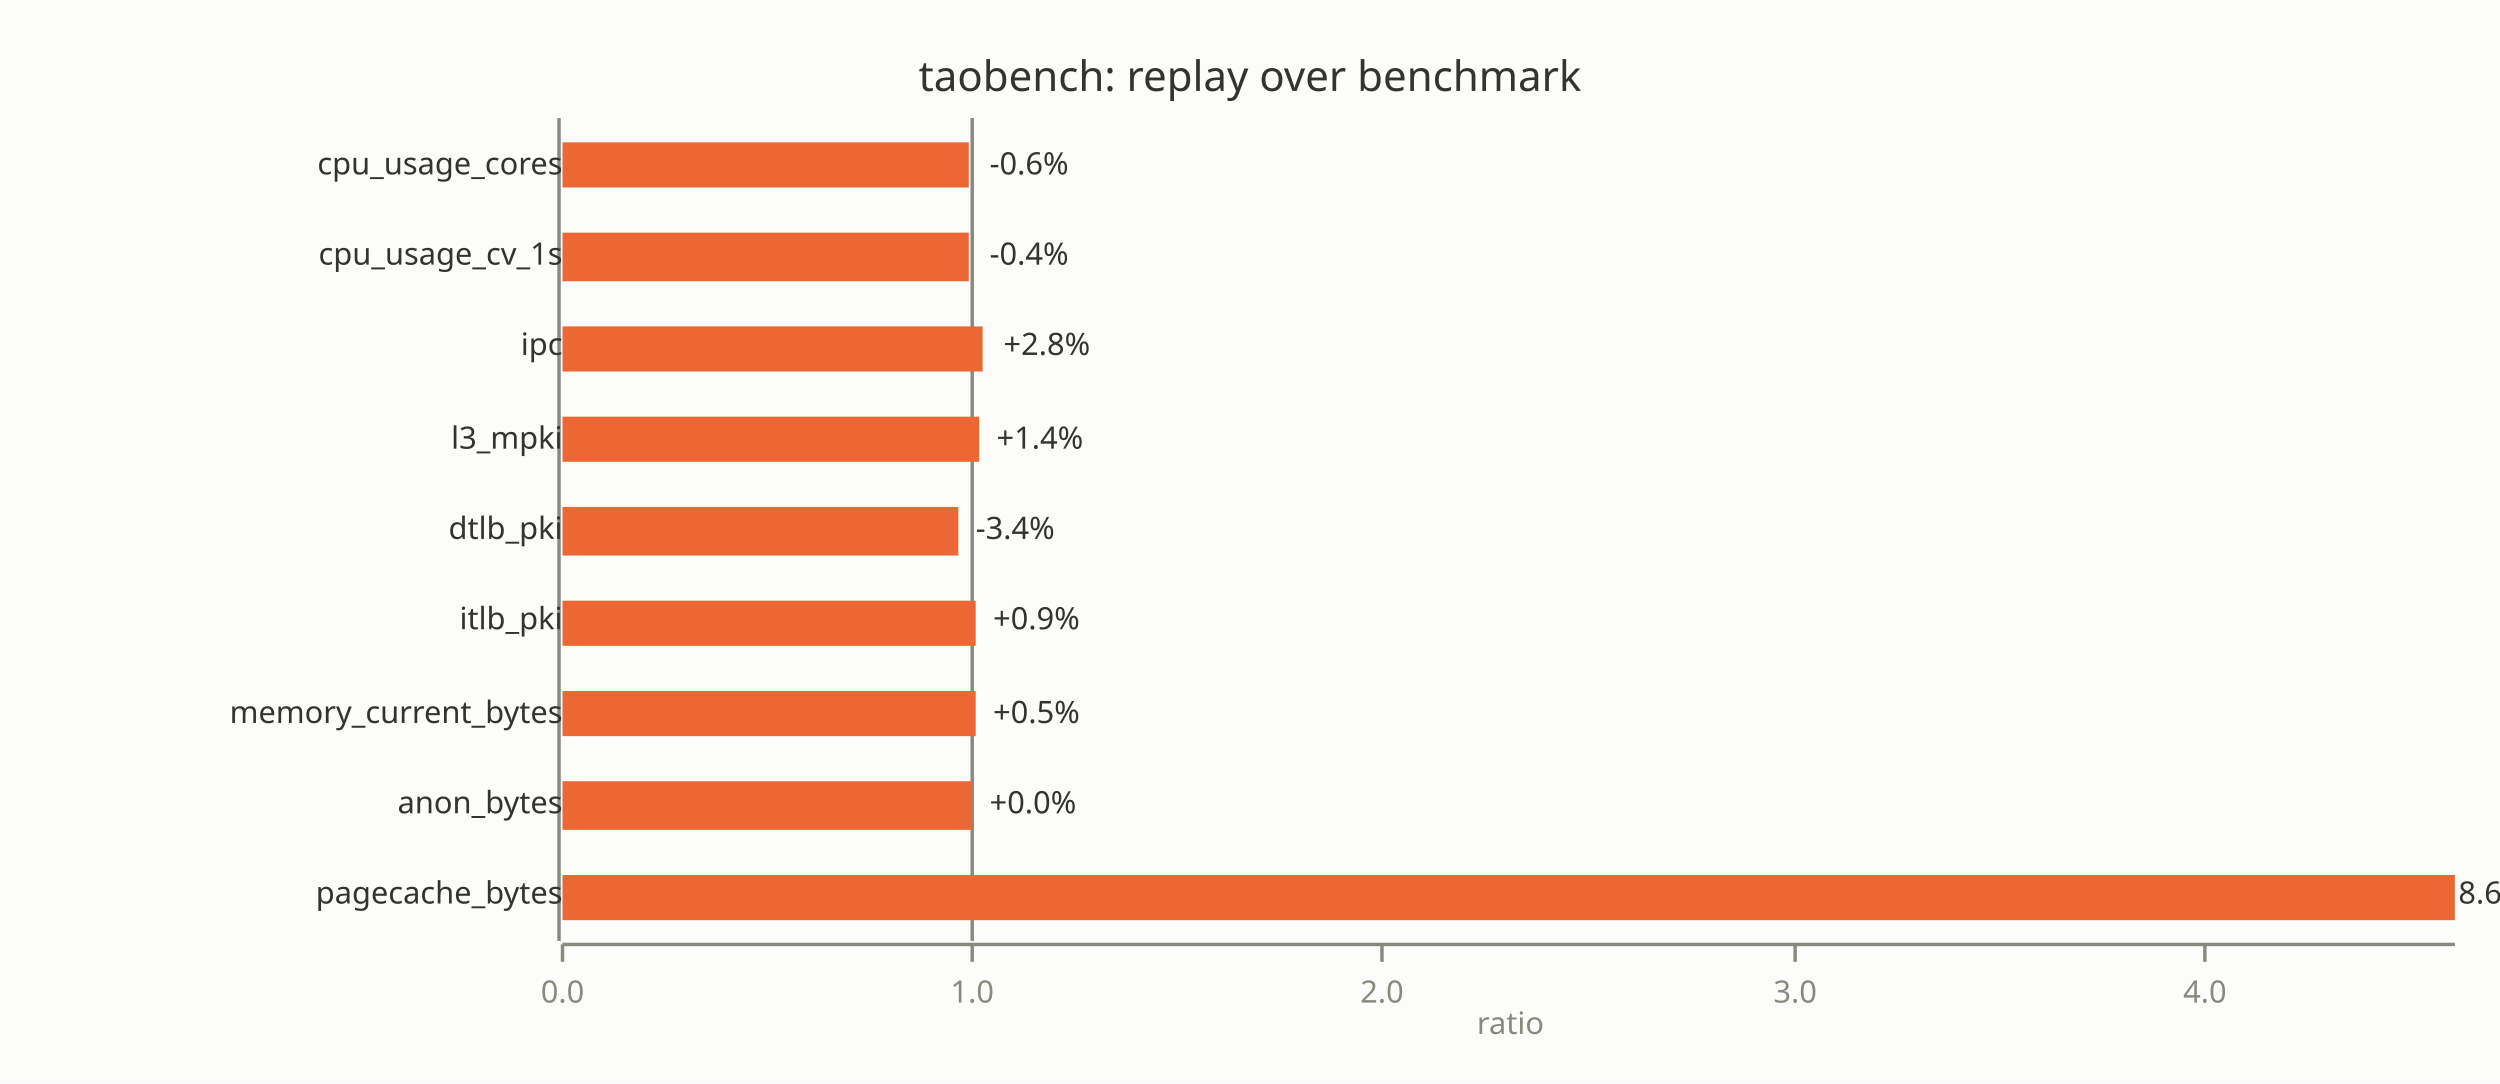
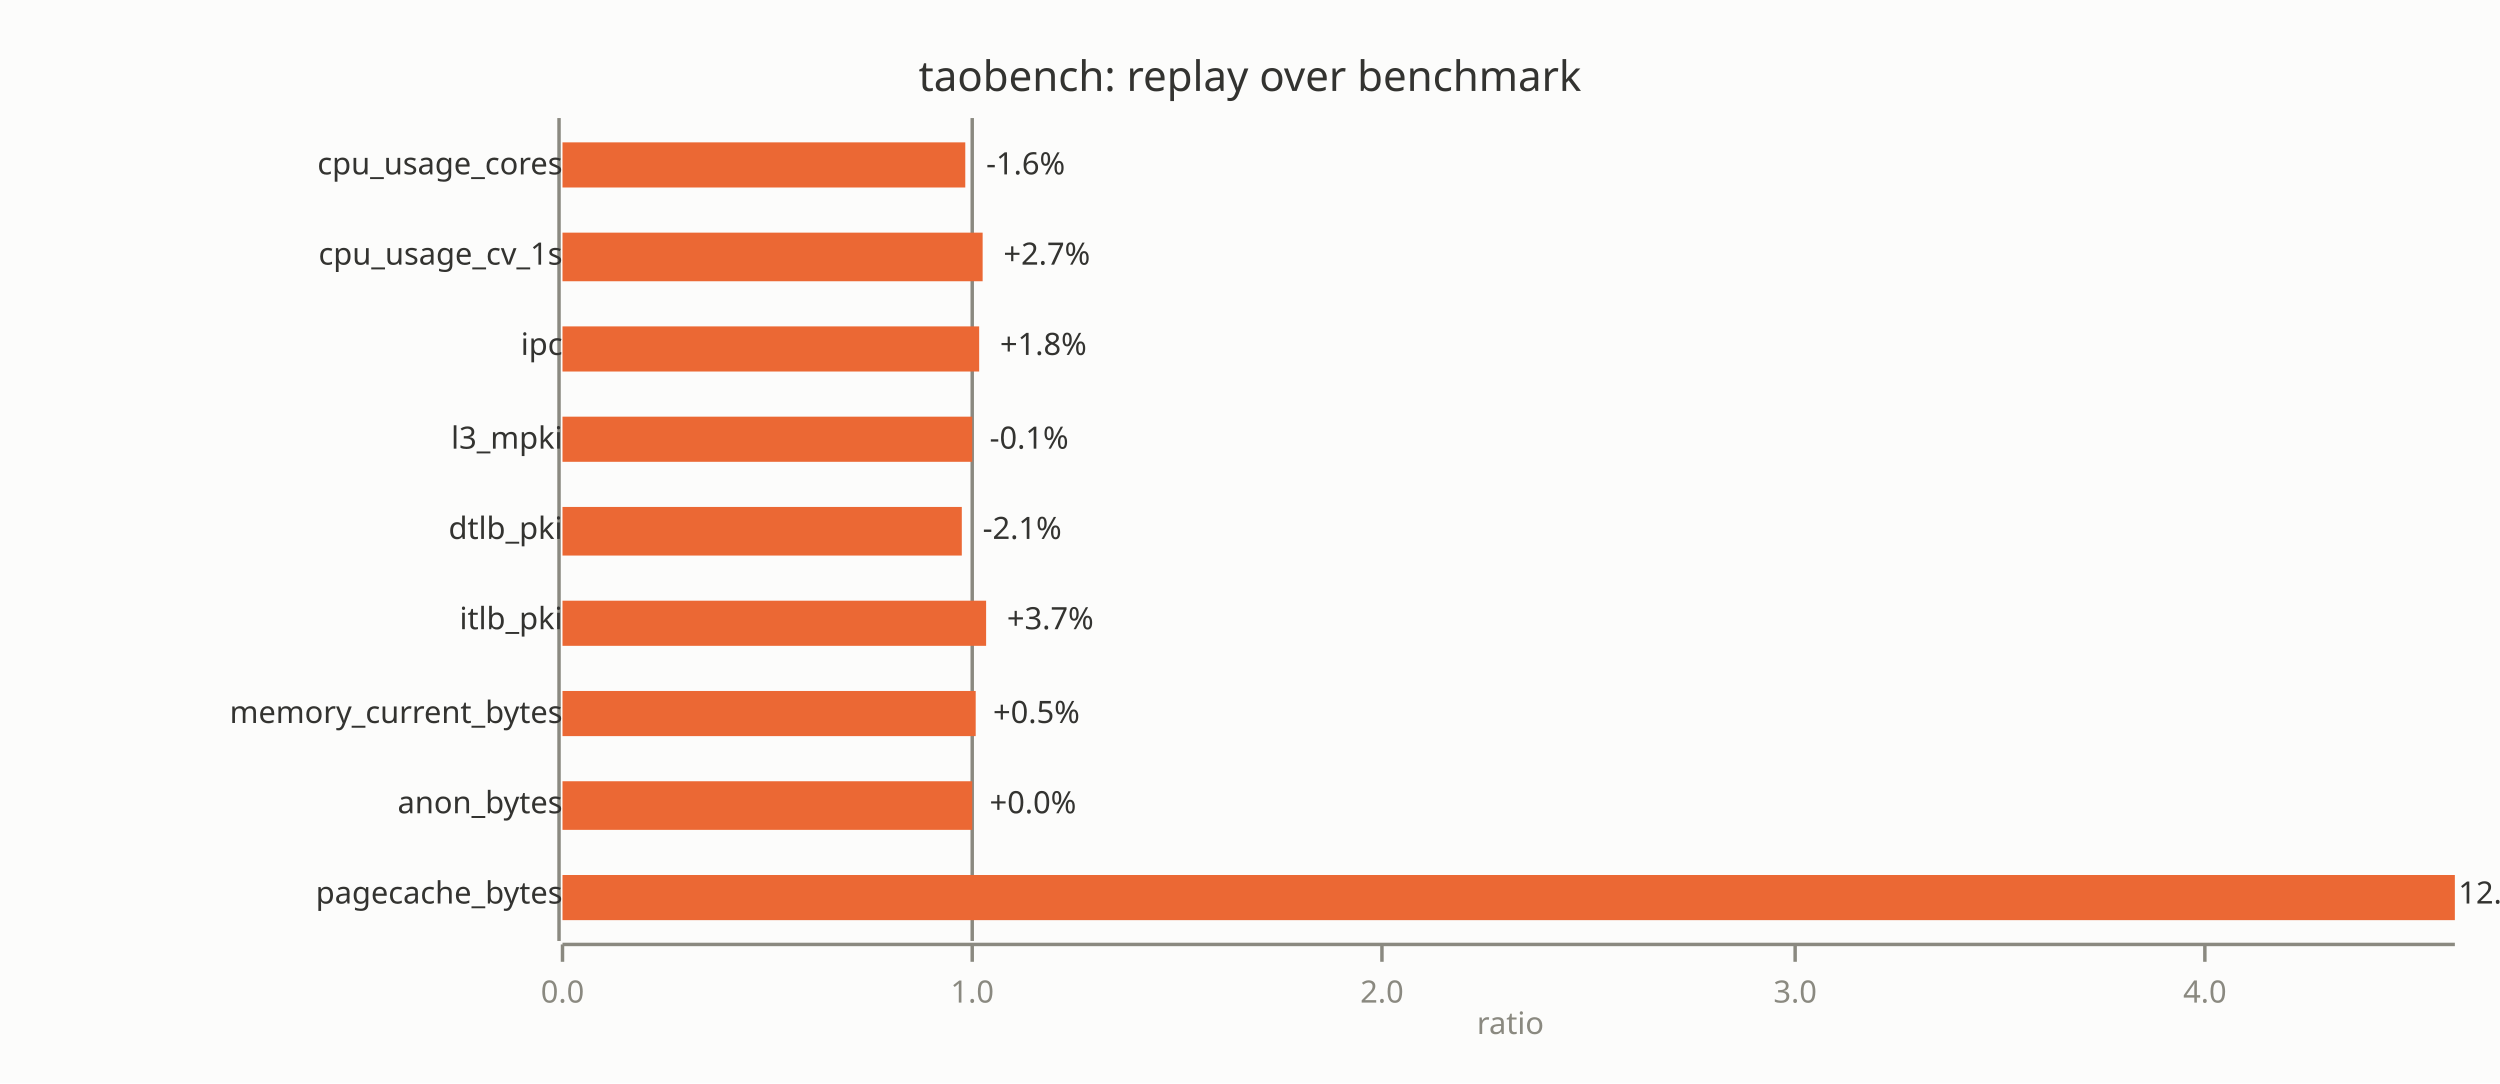
<svg xmlns="http://www.w3.org/2000/svg" width="720" height="312" viewBox="0 0 720 312">
  <rect x="0" y="0" width="720" height="312" opacity="1" fill="#FCFCFB" stroke="none" />
  <text x="360" y="17" dy="0.76em" text-anchor="middle" font-family="sans-serif" font-size="12.097" opacity="1" fill="#333330">
taobench: replay over benchmark
</text>
  <text x="435" y="300" dy="-0.5ex" text-anchor="middle" font-family="sans-serif" font-size="8.871" opacity="1" fill="#8A8980">
ratio
</text>
  <polyline fill="none" opacity="1" stroke="#8A8980" stroke-width="1" points="161,34 161,271 " />
  <polyline fill="none" opacity="1" stroke="#8A8980" stroke-width="1" points="162,272 707,272 " />
  <text x="162" y="282" dy="0.76em" text-anchor="middle" font-family="sans-serif" font-size="8.871" opacity="1" fill="#8A8980">
0.0
</text>
  <polyline fill="none" opacity="1" stroke="#8A8980" stroke-width="1" points="162,272 162,277 " />
  <text x="280" y="282" dy="0.76em" text-anchor="middle" font-family="sans-serif" font-size="8.871" opacity="1" fill="#8A8980">
1.0
</text>
  <polyline fill="none" opacity="1" stroke="#8A8980" stroke-width="1" points="280,272 280,277 " />
  <text x="398" y="282" dy="0.76em" text-anchor="middle" font-family="sans-serif" font-size="8.871" opacity="1" fill="#8A8980">
2.0
</text>
  <polyline fill="none" opacity="1" stroke="#8A8980" stroke-width="1" points="398,272 398,277 " />
  <text x="517" y="282" dy="0.76em" text-anchor="middle" font-family="sans-serif" font-size="8.871" opacity="1" fill="#8A8980">
3.0
</text>
  <polyline fill="none" opacity="1" stroke="#8A8980" stroke-width="1" points="517,272 517,277 " />
  <text x="635" y="282" dy="0.76em" text-anchor="middle" font-family="sans-serif" font-size="8.871" opacity="1" fill="#8A8980">
4.0
</text>
  <polyline fill="none" opacity="1" stroke="#8A8980" stroke-width="1" points="635,272 635,277 " />
  <polyline fill="none" opacity="1" stroke="#8A8980" stroke-width="1" points="280,271 280,34 " />
-   <rect x="162" y="41" width="117" height="13" opacity="1" fill="#EB6834" stroke="none" />
+   <rect x="162" y="41" width="116" height="13" opacity="1" fill="#EB6834" stroke="none" />
  <text x="162" y="48" dy="0.5ex" text-anchor="end" font-family="sans-serif" font-size="8.871" opacity="1" fill="#333330">
cpu_usage_cores
</text>
-   <text x="285" y="48" dy="0.5ex" text-anchor="start" font-family="sans-serif" font-size="8.871" opacity="1" fill="#333330">
- -0.6%
+   <text x="284" y="48" dy="0.5ex" text-anchor="start" font-family="sans-serif" font-size="8.871" opacity="1" fill="#333330">
+ -1.6%
</text>
-   <rect x="162" y="67" width="117" height="14" opacity="1" fill="#EB6834" stroke="none" />
+   <rect x="162" y="67" width="121" height="14" opacity="1" fill="#EB6834" stroke="none" />
  <text x="162" y="74" dy="0.5ex" text-anchor="end" font-family="sans-serif" font-size="8.871" opacity="1" fill="#333330">
cpu_usage_cv_1s
</text>
-   <text x="285" y="74" dy="0.5ex" text-anchor="start" font-family="sans-serif" font-size="8.871" opacity="1" fill="#333330">
- -0.4%
+   <text x="289" y="74" dy="0.5ex" text-anchor="start" font-family="sans-serif" font-size="8.871" opacity="1" fill="#333330">
+ +2.7%
</text>
-   <rect x="162" y="94" width="121" height="13" opacity="1" fill="#EB6834" stroke="none" />
+   <rect x="162" y="94" width="120" height="13" opacity="1" fill="#EB6834" stroke="none" />
  <text x="162" y="100" dy="0.5ex" text-anchor="end" font-family="sans-serif" font-size="8.871" opacity="1" fill="#333330">
ipc
</text>
-   <text x="289" y="100" dy="0.5ex" text-anchor="start" font-family="sans-serif" font-size="8.871" opacity="1" fill="#333330">
- +2.8%
+   <text x="288" y="100" dy="0.5ex" text-anchor="start" font-family="sans-serif" font-size="8.871" opacity="1" fill="#333330">
+ +1.8%
</text>
-   <rect x="162" y="120" width="120" height="13" opacity="1" fill="#EB6834" stroke="none" />
+   <rect x="162" y="120" width="118" height="13" opacity="1" fill="#EB6834" stroke="none" />
  <text x="162" y="127" dy="0.5ex" text-anchor="end" font-family="sans-serif" font-size="8.871" opacity="1" fill="#333330">
l3_mpki
</text>
-   <text x="287" y="127" dy="0.5ex" text-anchor="start" font-family="sans-serif" font-size="8.871" opacity="1" fill="#333330">
- +1.4%
+   <text x="285" y="127" dy="0.5ex" text-anchor="start" font-family="sans-serif" font-size="8.871" opacity="1" fill="#333330">
+ -0.1%
</text>
-   <rect x="162" y="146" width="114" height="14" opacity="1" fill="#EB6834" stroke="none" />
+   <rect x="162" y="146" width="115" height="14" opacity="1" fill="#EB6834" stroke="none" />
  <text x="162" y="153" dy="0.5ex" text-anchor="end" font-family="sans-serif" font-size="8.871" opacity="1" fill="#333330">
dtlb_pki
</text>
-   <text x="281" y="153" dy="0.5ex" text-anchor="start" font-family="sans-serif" font-size="8.871" opacity="1" fill="#333330">
- -3.4%
+   <text x="283" y="153" dy="0.5ex" text-anchor="start" font-family="sans-serif" font-size="8.871" opacity="1" fill="#333330">
+ -2.1%
</text>
-   <rect x="162" y="173" width="119" height="13" opacity="1" fill="#EB6834" stroke="none" />
+   <rect x="162" y="173" width="122" height="13" opacity="1" fill="#EB6834" stroke="none" />
  <text x="162" y="179" dy="0.5ex" text-anchor="end" font-family="sans-serif" font-size="8.871" opacity="1" fill="#333330">
itlb_pki
</text>
-   <text x="286" y="179" dy="0.5ex" text-anchor="start" font-family="sans-serif" font-size="8.871" opacity="1" fill="#333330">
- +0.9%
+   <text x="290" y="179" dy="0.5ex" text-anchor="start" font-family="sans-serif" font-size="8.871" opacity="1" fill="#333330">
+ +3.7%
</text>
  <rect x="162" y="199" width="119" height="13" opacity="1" fill="#EB6834" stroke="none" />
  <text x="162" y="206" dy="0.5ex" text-anchor="end" font-family="sans-serif" font-size="8.871" opacity="1" fill="#333330">
memory_current_bytes
</text>
  <text x="286" y="206" dy="0.5ex" text-anchor="start" font-family="sans-serif" font-size="8.871" opacity="1" fill="#333330">
+0.5%
</text>
  <rect x="162" y="225" width="118" height="14" opacity="1" fill="#EB6834" stroke="none" />
  <text x="162" y="232" dy="0.5ex" text-anchor="end" font-family="sans-serif" font-size="8.871" opacity="1" fill="#333330">
anon_bytes
</text>
  <text x="285" y="232" dy="0.5ex" text-anchor="start" font-family="sans-serif" font-size="8.871" opacity="1" fill="#333330">
+0.0%
</text>
  <rect x="162" y="252" width="545" height="13" opacity="1" fill="#EB6834" stroke="none" />
  <text x="162" y="258" dy="0.5ex" text-anchor="end" font-family="sans-serif" font-size="8.871" opacity="1" fill="#333330">
pagecache_bytes
</text>
  <text x="708" y="258" dy="0.5ex" text-anchor="start" font-family="sans-serif" font-size="8.871" opacity="1" fill="#333330">
- 8.62x
+ 12.34x
</text>
</svg>
